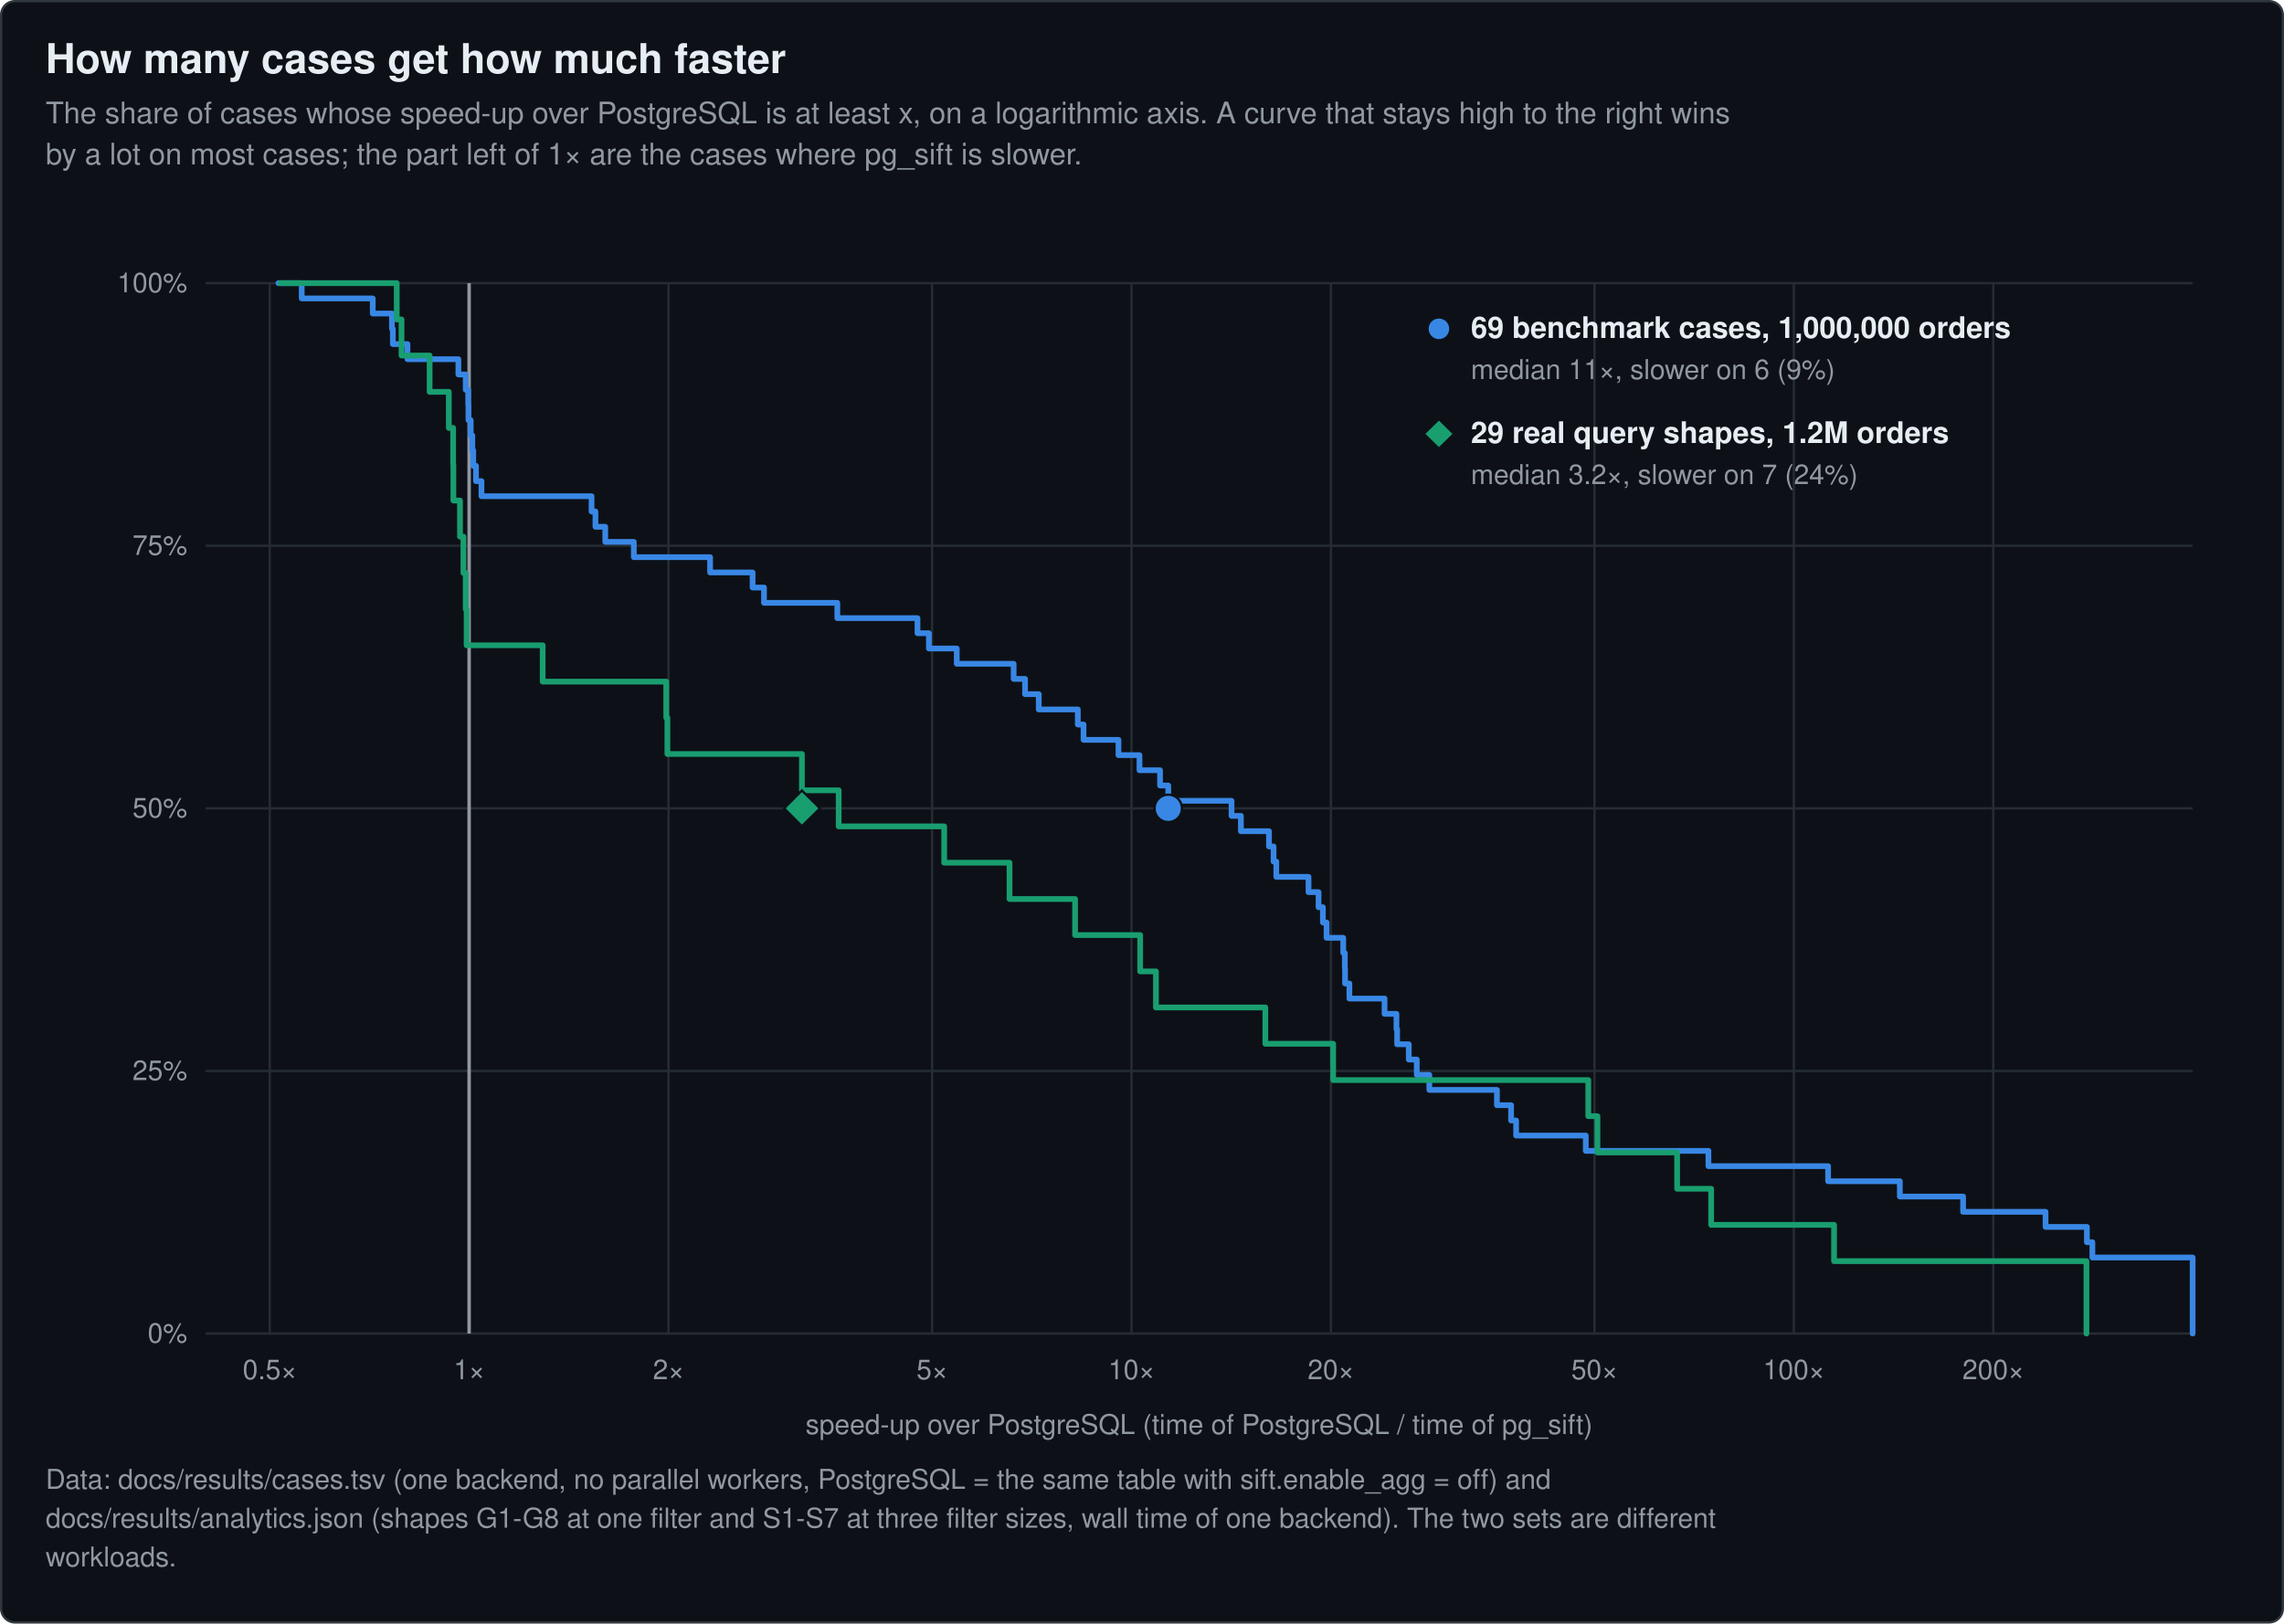
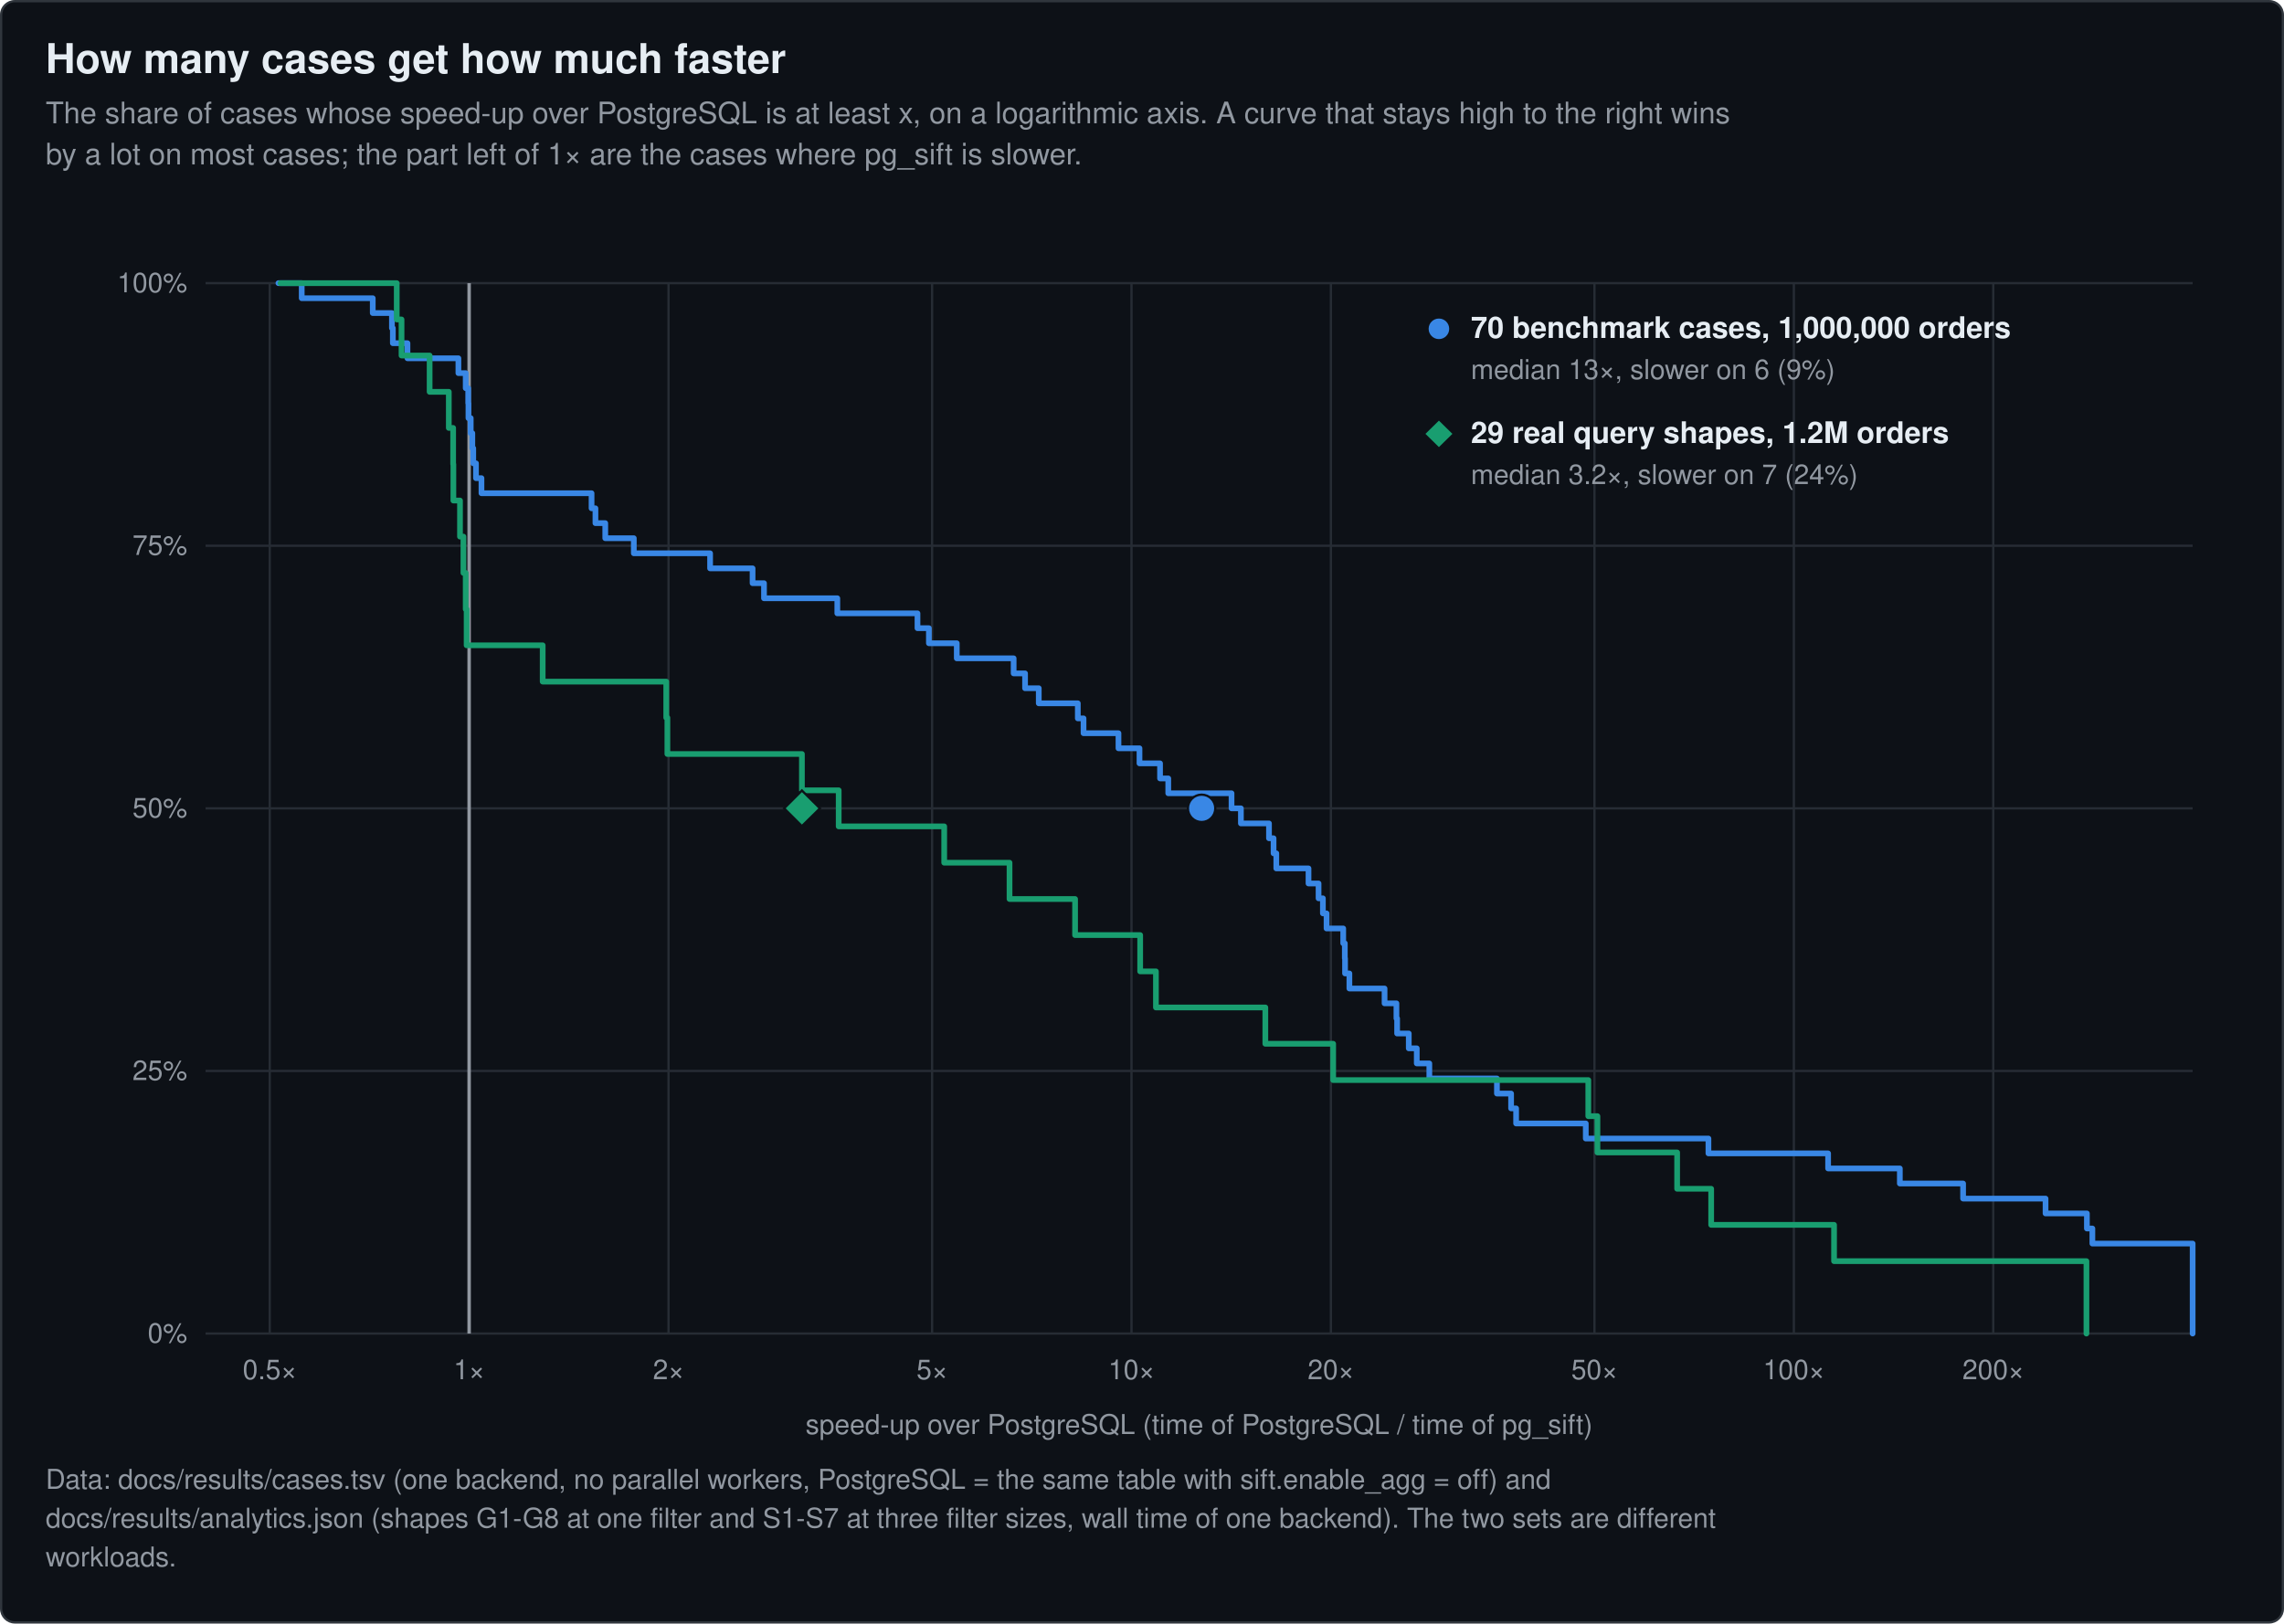
<svg xmlns="http://www.w3.org/2000/svg" width="1000" height="711" viewBox="0 0 1000 711" role="img" aria-labelledby="t d" font-family="Helvetica, Arial, sans-serif">
  <rect x="0.5" y="0.5" width="999" height="710" rx="6" fill="#0d1117" stroke="#30363d" />
  <text x="20" y="32" font-size="18" text-anchor="start" fill="#e6edf3" font-weight="bold">How many cases get how much faster</text>
  <text x="20" y="54" font-size="13" text-anchor="start" fill="#9198a1">The share of cases whose speed-up over PostgreSQL is at least x, on a logarithmic axis. A curve that stays high to the right wins</text>
  <text x="20" y="72" font-size="13" text-anchor="start" fill="#9198a1">by a lot on most cases; the part left of 1× are the cases where pg_sift is slower.</text>
  <line x1="90" y1="584" x2="960" y2="584" stroke="#262c34" stroke-width="1" />
  <text x="82" y="588" font-size="12" text-anchor="end" fill="#9198a1">0%</text>
  <line x1="90" y1="469" x2="960" y2="469" stroke="#262c34" stroke-width="1" />
  <text x="82" y="473" font-size="12" text-anchor="end" fill="#9198a1">25%</text>
  <line x1="90" y1="354" x2="960" y2="354" stroke="#262c34" stroke-width="1" />
  <text x="82" y="358" font-size="12" text-anchor="end" fill="#9198a1">50%</text>
  <line x1="90" y1="239" x2="960" y2="239" stroke="#262c34" stroke-width="1" />
  <text x="82" y="243" font-size="12" text-anchor="end" fill="#9198a1">75%</text>
  <line x1="90" y1="124" x2="960" y2="124" stroke="#262c34" stroke-width="1" />
  <text x="82" y="128" font-size="12" text-anchor="end" fill="#9198a1">100%</text>
  <line x1="118.1" y1="124" x2="118.1" y2="584" stroke="#262c34" stroke-width="1" />
  <text x="118.1" y="604" font-size="12" text-anchor="middle" fill="#9198a1">0.5×</text>
  <line x1="205.4" y1="124" x2="205.4" y2="584" stroke="#9198a1" stroke-width="1.5" />
  <text x="205.4" y="604" font-size="12" text-anchor="middle" fill="#9198a1">1×</text>
  <line x1="292.7" y1="124" x2="292.7" y2="584" stroke="#262c34" stroke-width="1" />
  <text x="292.7" y="604" font-size="12" text-anchor="middle" fill="#9198a1">2×</text>
  <line x1="408.1" y1="124" x2="408.1" y2="584" stroke="#262c34" stroke-width="1" />
  <text x="408.1" y="604" font-size="12" text-anchor="middle" fill="#9198a1">5×</text>
  <line x1="495.4" y1="124" x2="495.4" y2="584" stroke="#262c34" stroke-width="1" />
  <text x="495.4" y="604" font-size="12" text-anchor="middle" fill="#9198a1">10×</text>
  <line x1="582.7" y1="124" x2="582.7" y2="584" stroke="#262c34" stroke-width="1" />
  <text x="582.7" y="604" font-size="12" text-anchor="middle" fill="#9198a1">20×</text>
  <line x1="698.1" y1="124" x2="698.1" y2="584" stroke="#262c34" stroke-width="1" />
  <text x="698.1" y="604" font-size="12" text-anchor="middle" fill="#9198a1">50×</text>
  <line x1="785.4" y1="124" x2="785.4" y2="584" stroke="#262c34" stroke-width="1" />
  <text x="785.4" y="604" font-size="12" text-anchor="middle" fill="#9198a1">100×</text>
  <line x1="872.7" y1="124" x2="872.7" y2="584" stroke="#262c34" stroke-width="1" />
  <text x="872.7" y="604" font-size="12" text-anchor="middle" fill="#9198a1">200×</text>
  <text x="525" y="628" font-size="12" text-anchor="middle" fill="#9198a1">speed-up over PostgreSQL (time of PostgreSQL / time of pg_sift)</text>
-   <polyline fill="none" stroke="#3987e5" stroke-width="2.5" stroke-linejoin="round" stroke-linecap="round" points="121.9,124 121.9,124 121.9,124 132.1,124 132.1,130.7 163.2,130.7 163.2,137.3 171.6,137.3 171.6,144 172,144 172,150.7 178.4,150.7 178.4,157.3 200.7,157.3 200.7,164 203.9,164 203.9,170.7 205,170.7 205,177.3 205.1,177.3 205.1,184 206.1,184 206.1,190.7 206.8,190.7 206.8,197.3 207.2,197.3 207.2,204 208.4,204 208.4,210.7 210.8,210.7 210.8,217.3 259,217.3 259,224 260.7,224 260.7,230.7 265,230.7 265,237.3 277.5,237.3 277.5,244 310.9,244 310.9,250.7 329.5,250.7 329.5,257.3 334.5,257.3 334.5,264 366.6,264 366.6,270.7 401.7,270.7 401.7,277.3 406.7,277.3 406.7,284 418.9,284 418.9,290.7 443.8,290.7 443.8,297.3 448.8,297.3 448.8,304 454.8,304 454.8,310.7 471.9,310.7 471.9,317.3 474.4,317.3 474.4,324 489.7,324 489.7,330.7 498.9,330.7 498.9,337.3 507.9,337.3 507.9,344 511.5,344 511.5,350.7 539.2,350.7 539.2,357.3 543.3,357.3 543.3,364 555.6,364 555.6,370.7 557.6,370.7 557.6,377.3 558.8,377.3 558.8,384 572.9,384 572.9,390.7 577.3,390.7 577.3,397.3 579.2,397.3 579.2,404 580.8,404 580.8,410.7 588.1,410.7 588.1,417.3 588.8,417.3 588.8,424 588.9,424 588.9,430.7 590.8,430.7 590.8,437.3 606.2,437.3 606.2,444 611.4,444 611.4,450.7 611.7,450.7 611.7,457.3 616.8,457.3 616.8,464 620.3,464 620.3,470.7 625.8,470.7 625.8,477.3 655.4,477.3 655.4,484 661.6,484 661.6,490.7 663.8,490.7 663.8,497.3 694.3,497.3 694.3,504 748,504 748,510.7 800.4,510.7 800.4,517.3 831.8,517.3 831.8,524 859.5,524 859.5,530.7 895.6,530.7 895.6,537.3 913.7,537.3 913.7,544 916.1,544 916.1,550.7 960,550.7 960,557.3 960,557.3 960,564 960,564 960,570.7 960,570.7 960,577.3 960,584" />
-   <circle cx="511.5" cy="354" r="5.5" fill="#3987e5" stroke="#0d1117" stroke-width="2" paint-order="stroke" />
+   <polyline fill="none" stroke="#3987e5" stroke-width="2.5" stroke-linejoin="round" stroke-linecap="round" points="121.9,124 121.9,124 121.9,124 132.1,124 132.1,130.6 163.2,130.6 163.2,137.1 171.6,137.1 171.6,143.7 172,143.7 172,150.3 178.4,150.3 178.4,156.9 200.7,156.9 200.7,163.4 203.9,163.4 203.9,170 205,170 205,176.6 205.1,176.6 205.1,183.1 206.1,183.1 206.1,189.7 206.8,189.7 206.8,196.3 207.2,196.3 207.2,202.9 208.4,202.9 208.4,209.4 210.8,209.4 210.8,216 259,216 259,222.6 260.7,222.6 260.7,229.1 265,229.1 265,235.7 277.5,235.7 277.5,242.3 310.9,242.3 310.9,248.9 329.5,248.9 329.5,255.4 334.5,255.4 334.5,262 366.6,262 366.6,268.6 401.7,268.6 401.7,275.1 406.7,275.1 406.7,281.7 418.9,281.7 418.9,288.3 443.8,288.3 443.8,294.9 448.8,294.9 448.8,301.4 454.8,301.4 454.8,308 471.9,308 471.9,314.6 474.4,314.6 474.4,321.1 489.7,321.1 489.7,327.7 498.9,327.7 498.9,334.3 507.9,334.3 507.9,340.9 511.5,340.9 511.5,347.4 539.2,347.4 539.2,354 543.3,354 543.3,360.6 555.6,360.6 555.6,367.1 557.6,367.1 557.6,373.7 558.8,373.7 558.8,380.3 572.9,380.3 572.9,386.9 577.3,386.9 577.3,393.4 579.2,393.4 579.2,400 580.8,400 580.8,406.6 588.1,406.6 588.1,413.1 588.8,413.1 588.8,419.7 588.9,419.7 588.9,426.3 590.8,426.3 590.8,432.9 606.2,432.9 606.2,439.4 611.4,439.4 611.4,446 611.7,446 611.7,452.6 616.8,452.6 616.8,459.1 620.3,459.1 620.3,465.7 625.8,465.7 625.8,472.3 655.4,472.3 655.4,478.9 661.6,478.9 661.6,485.4 663.8,485.4 663.8,492 694.3,492 694.3,498.6 748,498.6 748,505.1 800.4,505.1 800.4,511.7 831.8,511.7 831.8,518.3 859.5,518.3 859.5,524.9 895.6,524.9 895.6,531.4 913.7,531.4 913.7,538 916.1,538 916.1,544.6 960,544.6 960,551.1 960,551.1 960,557.7 960,557.7 960,564.3 960,564.3 960,570.9 960,570.9 960,577.4 960,584" />
+   <circle cx="526.1" cy="354" r="5.5" fill="#3987e5" stroke="#0d1117" stroke-width="2" paint-order="stroke" />
  <circle cx="630" cy="144" r="4.5" fill="#3987e5" stroke="#0d1117" stroke-width="2" paint-order="stroke" />
-   <text x="644" y="148" font-size="13" text-anchor="start" fill="#e6edf3" font-weight="bold">69 benchmark cases, 1,000,000 orders</text>
-   <text x="644" y="166" font-size="12" text-anchor="start" fill="#9198a1">median 11×, slower on 6 (9%)</text>
+   <text x="644" y="148" font-size="13" text-anchor="start" fill="#e6edf3" font-weight="bold">70 benchmark cases, 1,000,000 orders</text>
+   <text x="644" y="166" font-size="12" text-anchor="start" fill="#9198a1">median 13×, slower on 6 (9%)</text>
  <polyline fill="none" stroke="#199e70" stroke-width="2.5" stroke-linejoin="round" stroke-linecap="round" points="122.8,124 122.8,124 122.8,124 173.7,124 173.7,139.9 175.8,139.9 175.8,155.7 188.1,155.7 188.1,171.6 196.5,171.6 196.5,187.4 198.4,187.4 198.4,203.3 198.5,203.3 198.5,219.2 201.4,219.2 201.4,235 202.9,235 202.9,250.9 203.9,250.9 203.9,266.8 204.3,266.8 204.3,282.6 237.6,282.6 237.6,298.5 291.7,298.5 291.7,314.3 292.2,314.3 292.2,330.2 351.1,330.2 351.1,346.1 367.2,346.1 367.2,361.9 413.4,361.9 413.4,377.8 442,377.8 442,393.7 470.7,393.7 470.7,409.5 499.2,409.5 499.2,425.4 506.1,425.4 506.1,441.2 554,441.2 554,457.1 583.7,457.1 583.7,473 695.4,473 695.4,488.8 699.4,488.8 699.4,504.7 734.3,504.7 734.3,520.6 749.2,520.6 749.2,536.4 803,536.4 803,552.3 913.5,552.3 913.5,568.1 913.5,584" />
  <polygon points="351.1,346.9 358.3,354 351.1,361.1 344,354" fill="#199e70" stroke="#0d1117" stroke-width="2" paint-order="stroke" />
  <polygon points="630,184.2 635.9,190 630,195.8 624.1,190" fill="#199e70" stroke="#0d1117" stroke-width="2" paint-order="stroke" />
  <text x="644" y="194" font-size="13" text-anchor="start" fill="#e6edf3" font-weight="bold">29 real query shapes, 1.2M orders</text>
  <text x="644" y="212" font-size="12" text-anchor="start" fill="#9198a1">median 3.2×, slower on 7 (24%)</text>
  <text x="20" y="652" font-size="12" text-anchor="start" fill="#9198a1">Data: docs/results/cases.tsv (one backend, no parallel workers, PostgreSQL = the same table with sift.enable_agg = off) and</text>
  <text x="20" y="669" font-size="12" text-anchor="start" fill="#9198a1">docs/results/analytics.json (shapes G1-G8 at one filter and S1-S7 at three filter sizes, wall time of one backend). The two sets are different</text>
  <text x="20" y="686" font-size="12" text-anchor="start" fill="#9198a1">workloads.</text>
</svg>
